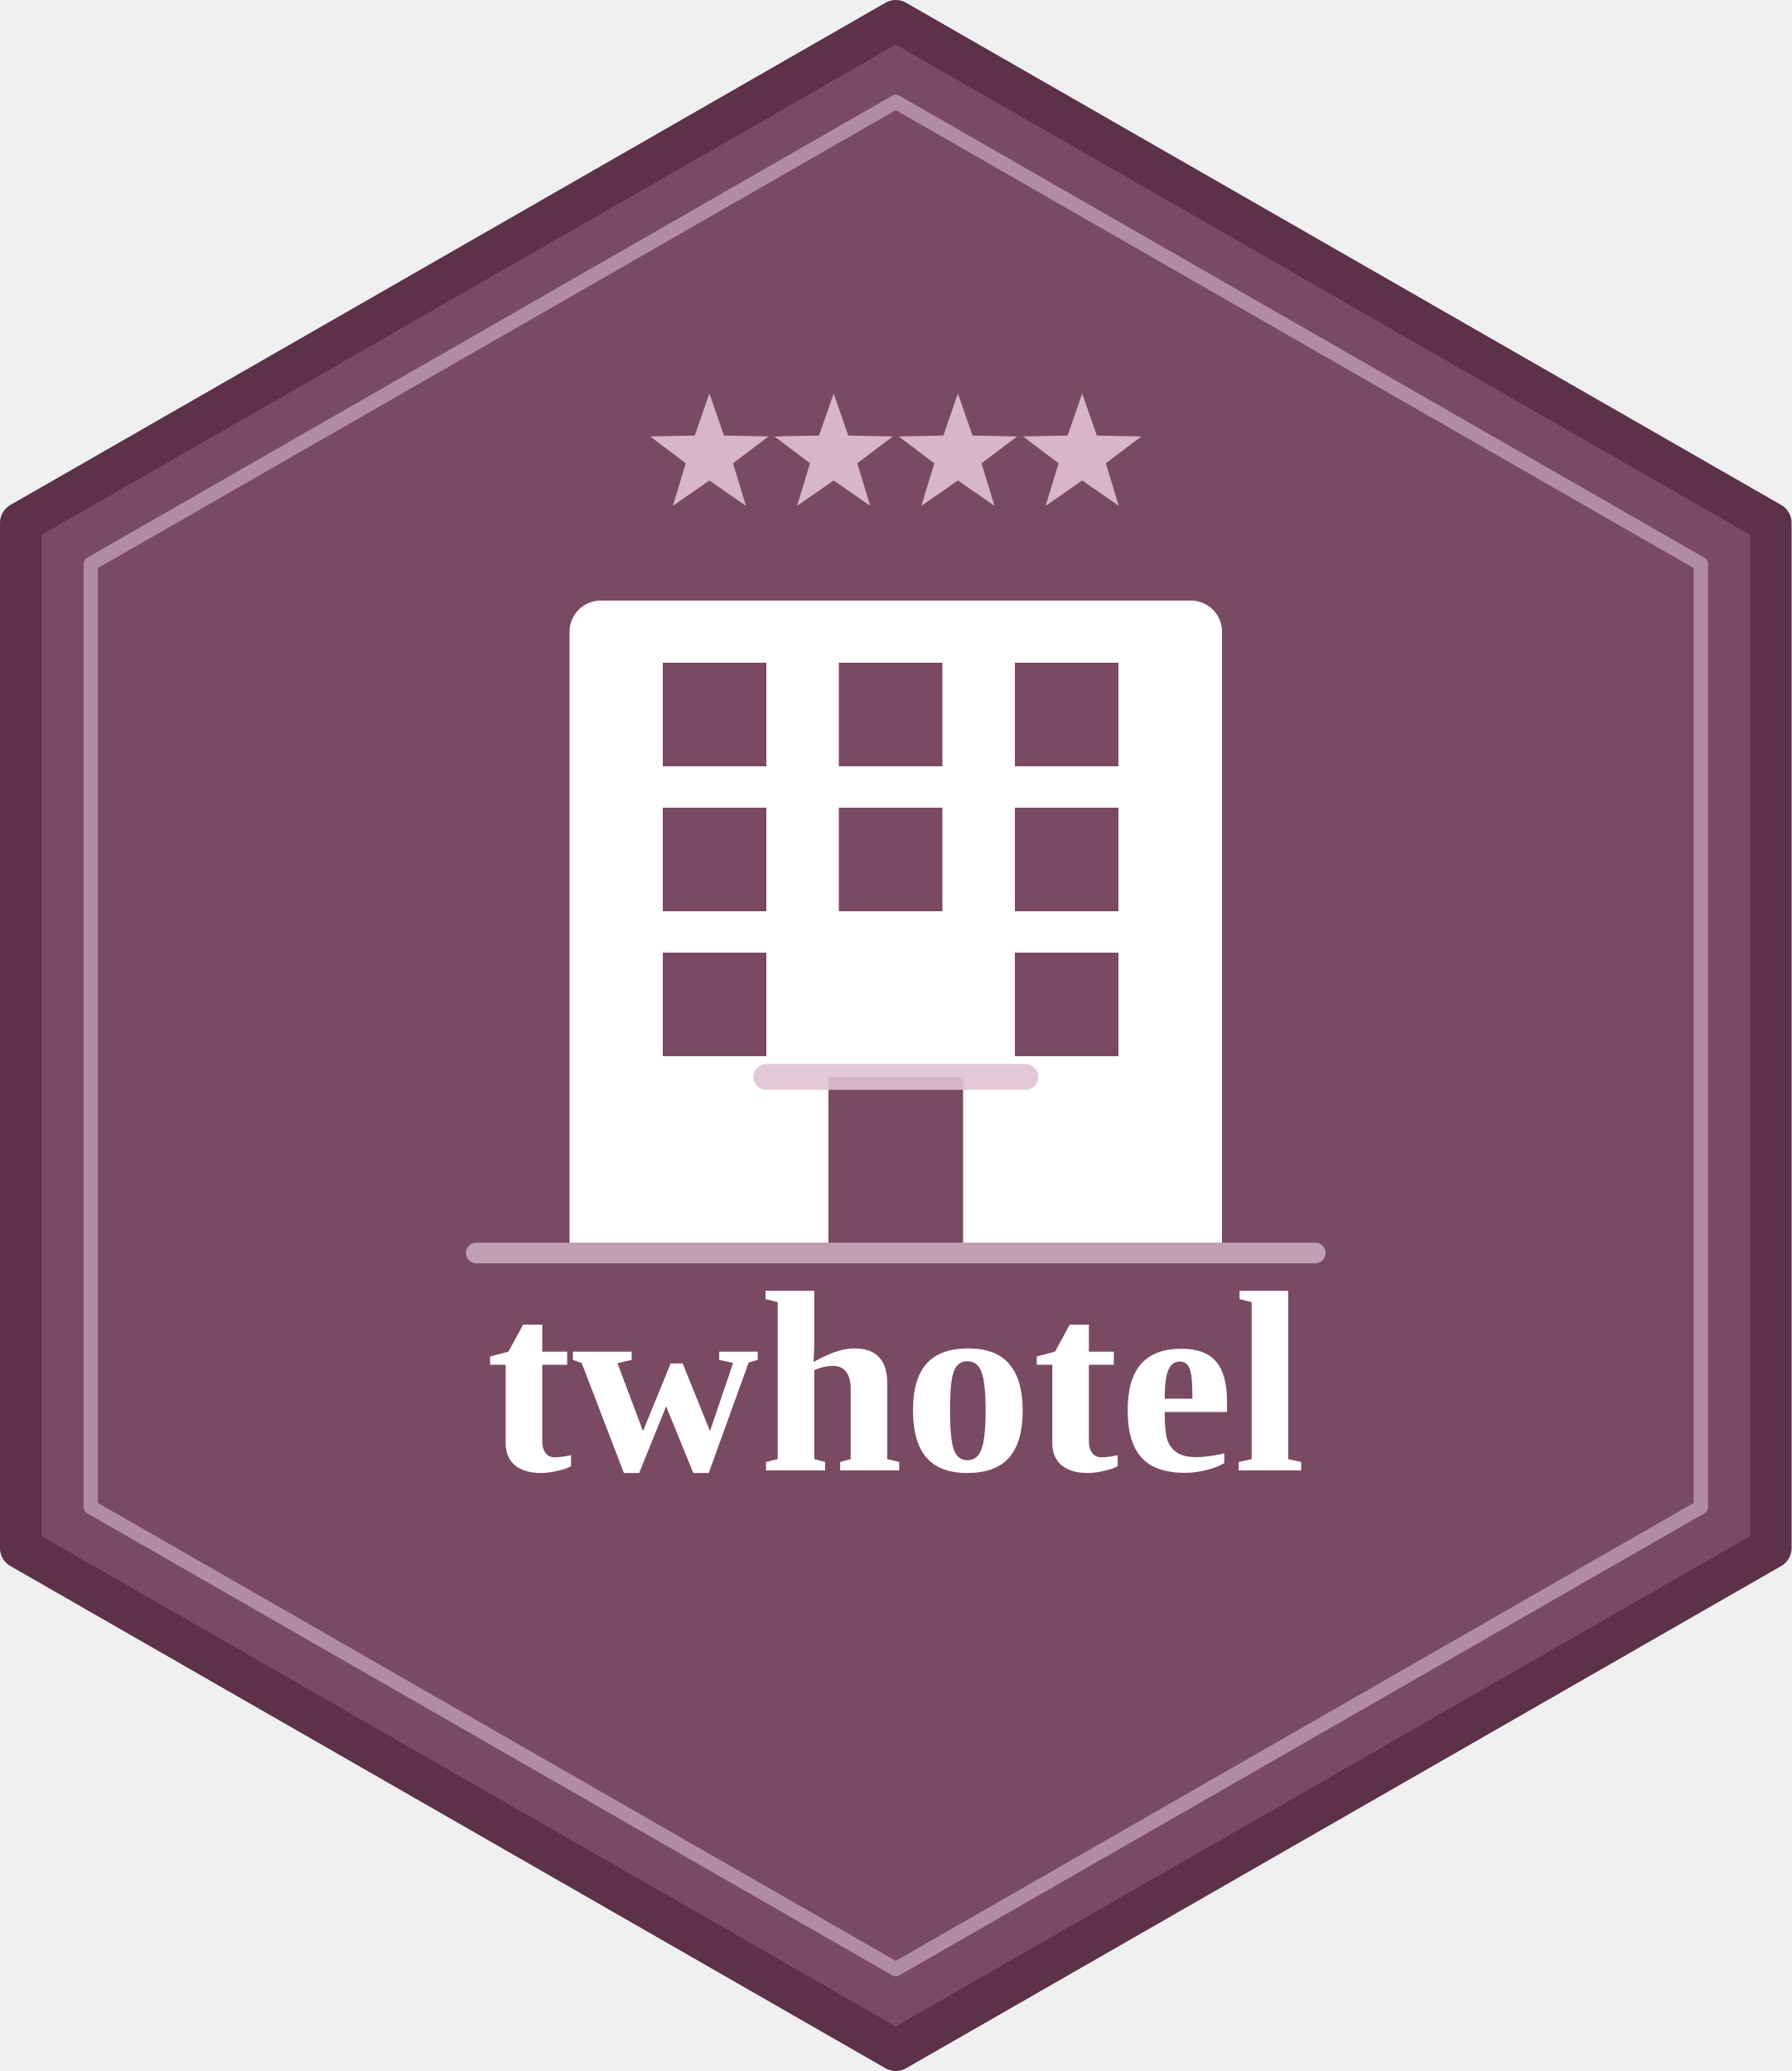
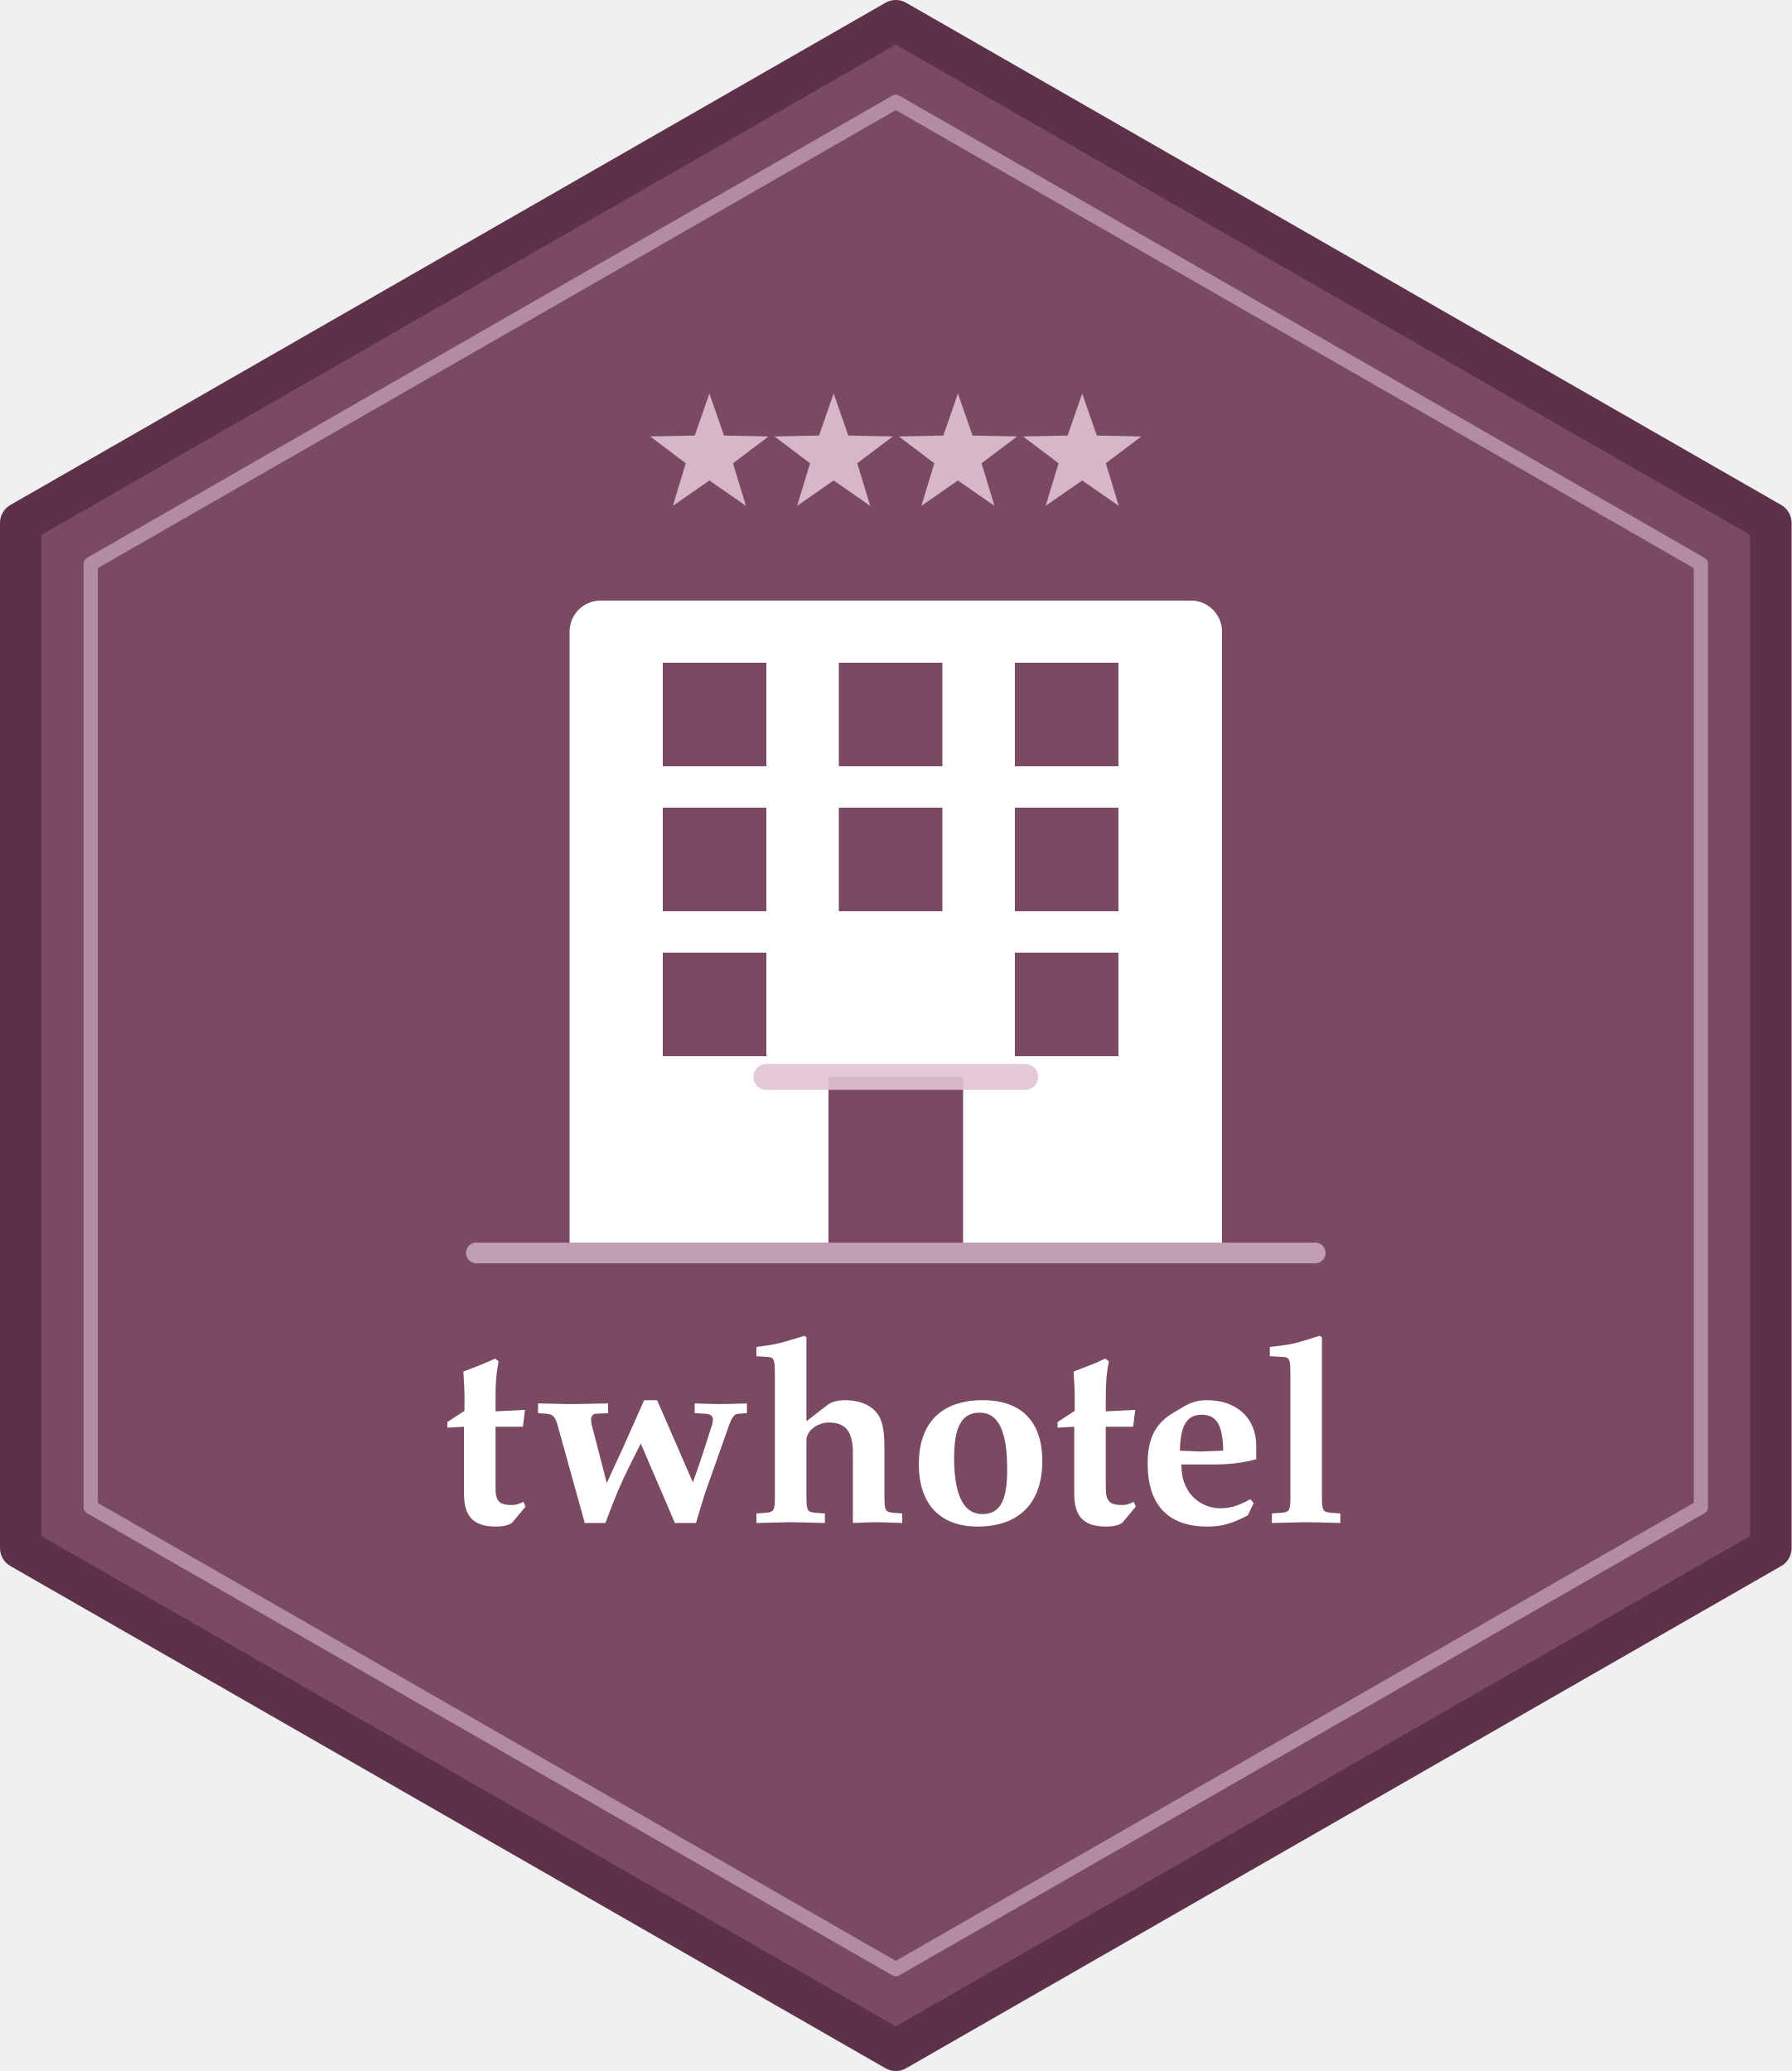
<svg xmlns="http://www.w3.org/2000/svg" viewBox="0 0 173 200" role="img" aria-label="twhotel package hex badge">
  <path d="M86.5 2 L171 50.5 V149.5 L86.5 198 L2 149.5 V50.5 Z" fill="#7a4a63" stroke="#5c3149" stroke-width="4" stroke-linejoin="round" />
  <path d="M86.5 2 L171 50.5 V149.5 L86.5 198 L2 149.5 V50.5 Z" fill="none" stroke="#e0c2d2" stroke-width="1.5" stroke-linejoin="round" opacity="0.55" transform="translate(86.5,100) scale(0.92) translate(-86.5,-100)" />
  <g fill="#e0c2d2" opacity="0.9">
    <path d="M0,-6 L1.41,-1.94 L5.71,-1.85 L2.28,0.74 L3.53,4.85 L0,2.4 L-3.53,4.85 L-2.28,0.74 L-5.71,-1.85 L-1.41,-1.94 Z" transform="translate(68.5,44)" />
    <path d="M0,-6 L1.41,-1.94 L5.71,-1.85 L2.28,0.74 L3.53,4.85 L0,2.4 L-3.53,4.85 L-2.28,0.74 L-5.71,-1.85 L-1.41,-1.94 Z" transform="translate(80.5,44)" />
    <path d="M0,-6 L1.41,-1.94 L5.71,-1.85 L2.28,0.74 L3.53,4.85 L0,2.4 L-3.53,4.85 L-2.28,0.74 L-5.71,-1.85 L-1.41,-1.94 Z" transform="translate(92.5,44)" />
    <path d="M0,-6 L1.41,-1.94 L5.71,-1.85 L2.28,0.74 L3.53,4.85 L0,2.4 L-3.53,4.85 L-2.28,0.74 L-5.71,-1.85 L-1.41,-1.94 Z" transform="translate(104.5,44)" />
  </g>
  <path fill="#ffffff" fill-rule="evenodd" d="     M58 58 h57 a3 3 0 0 1 3 3 v59 h-63 v-59 a3 3 0 0 1 3 -3 z     M64 64 h10 v10 h-10 z   M81 64 h10 v10 h-10 z   M98 64 h10 v10 h-10 z     M64 78 h10 v10 h-10 z   M81 78 h10 v10 h-10 z   M98 78 h10 v10 h-10 z     M64 92 h10 v10 h-10 z                            M98 92 h10 v10 h-10 z     M80 104 h13 v16 h-13 z" />
  <line x1="74" y1="104" x2="99" y2="104" stroke="#e0c2d2" stroke-width="2.5" stroke-linecap="round" opacity="0.9" />
  <line x1="46" y1="121" x2="127" y2="121" stroke="#e0c2d2" stroke-width="2" stroke-linecap="round" opacity="0.7" />
-   <text x="86.5" y="142" text-anchor="middle" font-family="Georgia, 'Times New Roman', serif" font-weight="bold" font-size="25" fill="#ffffff">twhotel</text>
+   <text x="86.5" y="147" text-anchor="middle" font-family="Palatino, 'Palatino Linotype', 'Book Antiqua', Georgia, serif" font-weight="bold" font-size="25" fill="#ffffff">twhotel</text>
</svg>
